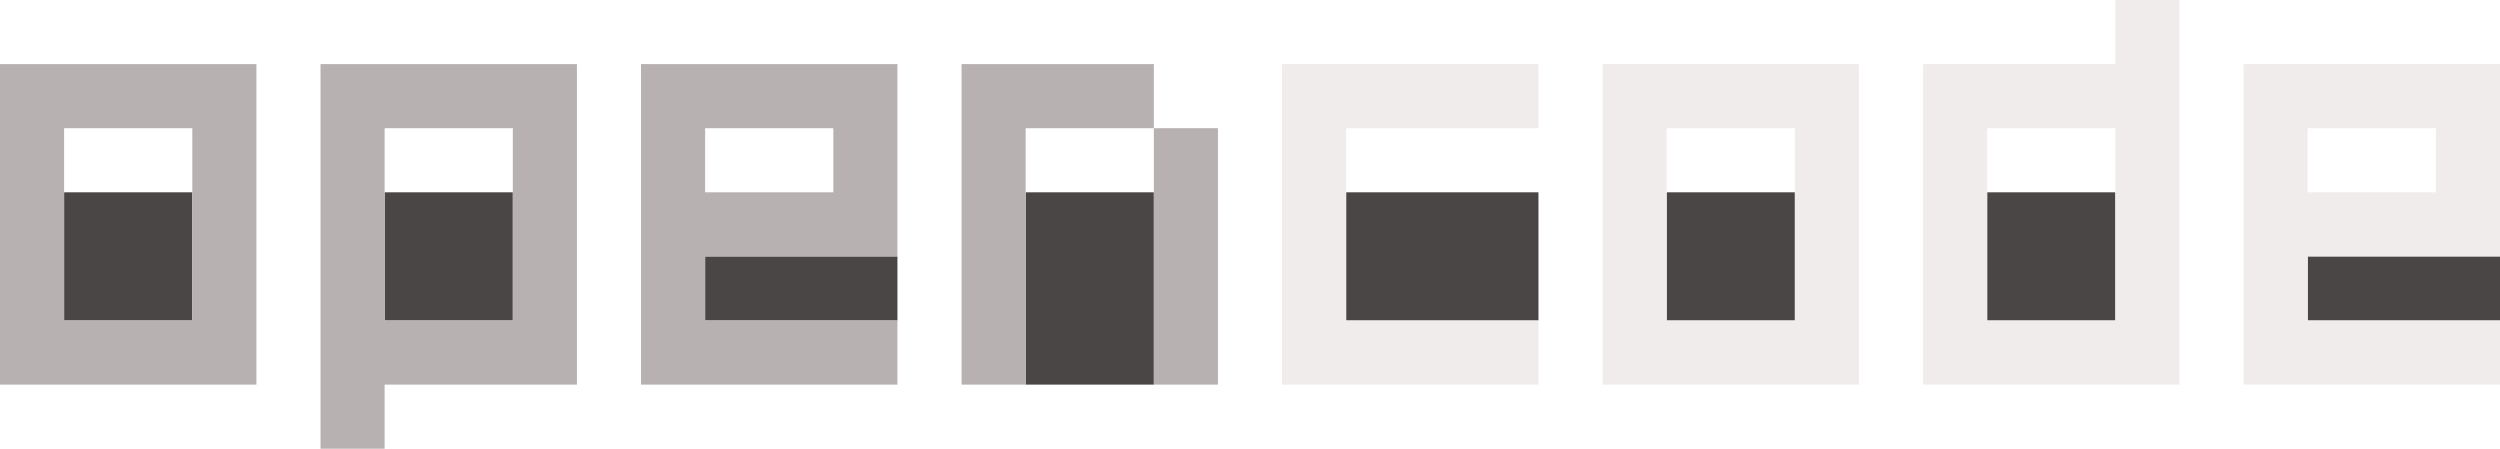
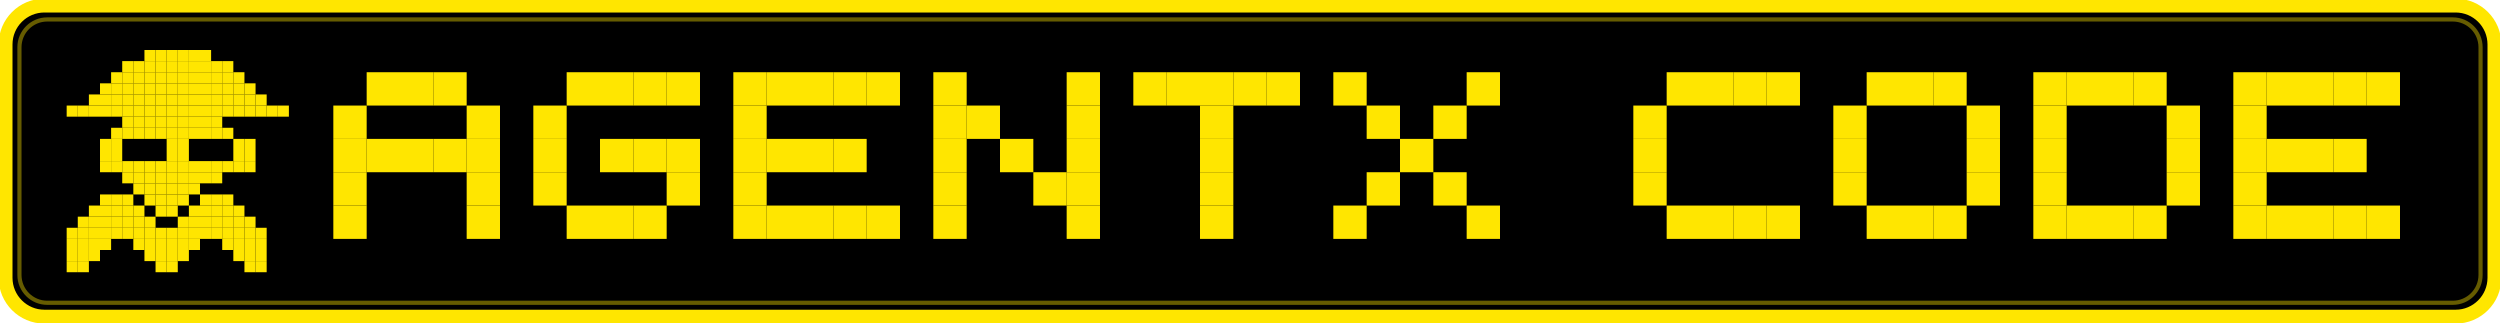
- <svg xmlns="http://www.w3.org/2000/svg" width="234" height="42" viewBox="0 0 234 42" fill="none">
-   <path d="M18 30H6V18H18V30Z" fill="#4B4646" />
-   <path d="M18 12H6V30H18V12ZM24 36H0V6H24V36Z" fill="#B7B1B1" />
-   <path d="M48 30H36V18H48V30Z" fill="#4B4646" />
-   <path d="M36 30H48V12H36V30ZM54 36H36V42H30V6H54V36Z" fill="#B7B1B1" />
-   <path d="M84 24V30H66V24H84Z" fill="#4B4646" />
-   <path d="M84 24H66V30H84V36H60V6H84V24ZM66 18H78V12H66V18Z" fill="#B7B1B1" />
-   <path d="M108 36H96V18H108V36Z" fill="#4B4646" />
-   <path d="M108 12H96V36H90V6H108V12ZM114 36H108V12H114V36Z" fill="#B7B1B1" />
-   <path d="M144 30H126V18H144V30Z" fill="#4B4646" />
-   <path d="M144 12H126V30H144V36H120V6H144V12Z" fill="#F1ECEC" />
-   <path d="M168 30H156V18H168V30Z" fill="#4B4646" />
-   <path d="M168 12H156V30H168V12ZM174 36H150V6H174V36Z" fill="#F1ECEC" />
-   <path d="M198 30H186V18H198V30Z" fill="#4B4646" />
-   <path d="M198 12H186V30H198V12ZM204 36H180V6H198V0H204V36Z" fill="#F1ECEC" />
-   <path d="M234 24V30H216V24H234Z" fill="#4B4646" />
-   <path d="M216 12V18H228V12H216ZM234 24H216V30H234V36H210V6H234V24Z" fill="#F1ECEC" />
+ <svg xmlns="http://www.w3.org/2000/svg" viewBox="0 0 900 116" width="100%" height="100%">
+   <rect x="2" y="2" width="896" height="112" rx="14" ry="14" fill="#000000" stroke="#FFE600" stroke-width="5" />
+   <rect x="7" y="7" width="886" height="102" rx="10" ry="10" fill="none" stroke="#FFE600" stroke-width="1.5" opacity="0.4" />
+   <rect x="52" y="18" width="4" height="4" fill="#FFE600" />
+   <rect x="56" y="18" width="4" height="4" fill="#FFE600" />
+   <rect x="60" y="18" width="4" height="4" fill="#FFE600" />
+   <rect x="64" y="18" width="4" height="4" fill="#FFE600" />
+   <rect x="68" y="18" width="4" height="4" fill="#FFE600" />
+   <rect x="72" y="18" width="4" height="4" fill="#FFE600" />
+   <rect x="44" y="22" width="4" height="4" fill="#FFE600" />
+   <rect x="48" y="22" width="4" height="4" fill="#FFE600" />
+   <rect x="52" y="22" width="4" height="4" fill="#FFE600" />
+   <rect x="56" y="22" width="4" height="4" fill="#FFE600" />
+   <rect x="60" y="22" width="4" height="4" fill="#FFE600" />
+   <rect x="64" y="22" width="4" height="4" fill="#FFE600" />
+   <rect x="68" y="22" width="4" height="4" fill="#FFE600" />
+   <rect x="72" y="22" width="4" height="4" fill="#FFE600" />
+   <rect x="76" y="22" width="4" height="4" fill="#FFE600" />
+   <rect x="80" y="22" width="4" height="4" fill="#FFE600" />
+   <rect x="40" y="26" width="4" height="4" fill="#FFE600" />
+   <rect x="44" y="26" width="4" height="4" fill="#FFE600" />
+   <rect x="48" y="26" width="4" height="4" fill="#FFE600" />
+   <rect x="52" y="26" width="4" height="4" fill="#FFE600" />
+   <rect x="56" y="26" width="4" height="4" fill="#FFE600" />
+   <rect x="60" y="26" width="4" height="4" fill="#FFE600" />
+   <rect x="64" y="26" width="4" height="4" fill="#FFE600" />
+   <rect x="68" y="26" width="4" height="4" fill="#FFE600" />
+   <rect x="72" y="26" width="4" height="4" fill="#FFE600" />
+   <rect x="76" y="26" width="4" height="4" fill="#FFE600" />
+   <rect x="80" y="26" width="4" height="4" fill="#FFE600" />
+   <rect x="84" y="26" width="4" height="4" fill="#FFE600" />
+   <rect x="36" y="30" width="4" height="4" fill="#FFE600" />
+   <rect x="40" y="30" width="4" height="4" fill="#FFE600" />
+   <rect x="44" y="30" width="4" height="4" fill="#FFE600" />
+   <rect x="48" y="30" width="4" height="4" fill="#FFE600" />
+   <rect x="52" y="30" width="4" height="4" fill="#FFE600" />
+   <rect x="56" y="30" width="4" height="4" fill="#FFE600" />
+   <rect x="60" y="30" width="4" height="4" fill="#FFE600" />
+   <rect x="64" y="30" width="4" height="4" fill="#FFE600" />
+   <rect x="68" y="30" width="4" height="4" fill="#FFE600" />
+   <rect x="72" y="30" width="4" height="4" fill="#FFE600" />
+   <rect x="76" y="30" width="4" height="4" fill="#FFE600" />
+   <rect x="80" y="30" width="4" height="4" fill="#FFE600" />
+   <rect x="84" y="30" width="4" height="4" fill="#FFE600" />
+   <rect x="88" y="30" width="4" height="4" fill="#FFE600" />
+   <rect x="32" y="34" width="4" height="4" fill="#FFE600" />
+   <rect x="36" y="34" width="4" height="4" fill="#FFE600" />
+   <rect x="40" y="34" width="4" height="4" fill="#FFE600" />
+   <rect x="44" y="34" width="4" height="4" fill="#FFE600" />
+   <rect x="48" y="34" width="4" height="4" fill="#FFE600" />
+   <rect x="52" y="34" width="4" height="4" fill="#FFE600" />
+   <rect x="56" y="34" width="4" height="4" fill="#FFE600" />
+   <rect x="60" y="34" width="4" height="4" fill="#FFE600" />
+   <rect x="64" y="34" width="4" height="4" fill="#FFE600" />
+   <rect x="68" y="34" width="4" height="4" fill="#FFE600" />
+   <rect x="72" y="34" width="4" height="4" fill="#FFE600" />
+   <rect x="76" y="34" width="4" height="4" fill="#FFE600" />
+   <rect x="80" y="34" width="4" height="4" fill="#FFE600" />
+   <rect x="84" y="34" width="4" height="4" fill="#FFE600" />
+   <rect x="88" y="34" width="4" height="4" fill="#FFE600" />
+   <rect x="92" y="34" width="4" height="4" fill="#FFE600" />
+   <rect x="24" y="38" width="4" height="4" fill="#FFE600" />
+   <rect x="28" y="38" width="4" height="4" fill="#FFE600" />
+   <rect x="32" y="38" width="4" height="4" fill="#FFE600" />
+   <rect x="36" y="38" width="4" height="4" fill="#FFE600" />
+   <rect x="40" y="38" width="4" height="4" fill="#FFE600" />
+   <rect x="44" y="38" width="4" height="4" fill="#FFE600" />
+   <rect x="48" y="38" width="4" height="4" fill="#FFE600" />
+   <rect x="52" y="38" width="4" height="4" fill="#FFE600" />
+   <rect x="56" y="38" width="4" height="4" fill="#FFE600" />
+   <rect x="60" y="38" width="4" height="4" fill="#FFE600" />
+   <rect x="64" y="38" width="4" height="4" fill="#FFE600" />
+   <rect x="68" y="38" width="4" height="4" fill="#FFE600" />
+   <rect x="72" y="38" width="4" height="4" fill="#FFE600" />
+   <rect x="76" y="38" width="4" height="4" fill="#FFE600" />
+   <rect x="80" y="38" width="4" height="4" fill="#FFE600" />
+   <rect x="84" y="38" width="4" height="4" fill="#FFE600" />
+   <rect x="88" y="38" width="4" height="4" fill="#FFE600" />
+   <rect x="92" y="38" width="4" height="4" fill="#FFE600" />
+   <rect x="96" y="38" width="4" height="4" fill="#FFE600" />
+   <rect x="100" y="38" width="4" height="4" fill="#FFE600" />
+   <rect x="44" y="42" width="4" height="4" fill="#FFE600" />
+   <rect x="48" y="42" width="4" height="4" fill="#FFE600" />
+   <rect x="52" y="42" width="4" height="4" fill="#FFE600" />
+   <rect x="56" y="42" width="4" height="4" fill="#FFE600" />
+   <rect x="60" y="42" width="4" height="4" fill="#FFE600" />
+   <rect x="64" y="42" width="4" height="4" fill="#FFE600" />
+   <rect x="68" y="42" width="4" height="4" fill="#FFE600" />
+   <rect x="72" y="42" width="4" height="4" fill="#FFE600" />
+   <rect x="76" y="42" width="4" height="4" fill="#FFE600" />
+   <rect x="40" y="46" width="4" height="4" fill="#FFE600" />
+   <rect x="44" y="46" width="4" height="4" fill="#FFE600" />
+   <rect x="48" y="46" width="4" height="4" fill="#FFE600" />
+   <rect x="52" y="46" width="4" height="4" fill="#FFE600" />
+   <rect x="56" y="46" width="4" height="4" fill="#FFE600" />
+   <rect x="60" y="46" width="4" height="4" fill="#FFE600" />
+   <rect x="64" y="46" width="4" height="4" fill="#FFE600" />
+   <rect x="68" y="46" width="4" height="4" fill="#FFE600" />
+   <rect x="72" y="46" width="4" height="4" fill="#FFE600" />
+   <rect x="76" y="46" width="4" height="4" fill="#FFE600" />
+   <rect x="80" y="46" width="4" height="4" fill="#FFE600" />
+   <rect x="36" y="50" width="4" height="4" fill="#FFE600" />
+   <rect x="40" y="50" width="4" height="4" fill="#FFE600" />
+   <rect x="60" y="50" width="4" height="4" fill="#FFE600" />
+   <rect x="64" y="50" width="4" height="4" fill="#FFE600" />
+   <rect x="84" y="50" width="4" height="4" fill="#FFE600" />
+   <rect x="88" y="50" width="4" height="4" fill="#FFE600" />
+   <rect x="36" y="54" width="4" height="4" fill="#FFE600" />
+   <rect x="40" y="54" width="4" height="4" fill="#FFE600" />
+   <rect x="60" y="54" width="4" height="4" fill="#FFE600" />
+   <rect x="64" y="54" width="4" height="4" fill="#FFE600" />
+   <rect x="84" y="54" width="4" height="4" fill="#FFE600" />
+   <rect x="88" y="54" width="4" height="4" fill="#FFE600" />
+   <rect x="36" y="58" width="4" height="4" fill="#FFE600" />
+   <rect x="40" y="58" width="4" height="4" fill="#FFE600" />
+   <rect x="44" y="58" width="4" height="4" fill="#FFE600" />
+   <rect x="48" y="58" width="4" height="4" fill="#FFE600" />
+   <rect x="52" y="58" width="4" height="4" fill="#FFE600" />
+   <rect x="56" y="58" width="4" height="4" fill="#FFE600" />
+   <rect x="60" y="58" width="4" height="4" fill="#FFE600" />
+   <rect x="64" y="58" width="4" height="4" fill="#FFE600" />
+   <rect x="68" y="58" width="4" height="4" fill="#FFE600" />
+   <rect x="72" y="58" width="4" height="4" fill="#FFE600" />
+   <rect x="76" y="58" width="4" height="4" fill="#FFE600" />
+   <rect x="80" y="58" width="4" height="4" fill="#FFE600" />
+   <rect x="84" y="58" width="4" height="4" fill="#FFE600" />
+   <rect x="88" y="58" width="4" height="4" fill="#FFE600" />
+   <rect x="44" y="62" width="4" height="4" fill="#FFE600" />
+   <rect x="48" y="62" width="4" height="4" fill="#FFE600" />
+   <rect x="52" y="62" width="4" height="4" fill="#FFE600" />
+   <rect x="56" y="62" width="4" height="4" fill="#FFE600" />
+   <rect x="60" y="62" width="4" height="4" fill="#FFE600" />
+   <rect x="64" y="62" width="4" height="4" fill="#FFE600" />
+   <rect x="68" y="62" width="4" height="4" fill="#FFE600" />
+   <rect x="72" y="62" width="4" height="4" fill="#FFE600" />
+   <rect x="76" y="62" width="4" height="4" fill="#FFE600" />
+   <rect x="48" y="66" width="4" height="4" fill="#FFE600" />
+   <rect x="52" y="66" width="4" height="4" fill="#FFE600" />
+   <rect x="56" y="66" width="4" height="4" fill="#FFE600" />
+   <rect x="60" y="66" width="4" height="4" fill="#FFE600" />
+   <rect x="64" y="66" width="4" height="4" fill="#FFE600" />
+   <rect x="68" y="66" width="4" height="4" fill="#FFE600" />
+   <rect x="36" y="70" width="4" height="4" fill="#FFE600" />
+   <rect x="40" y="70" width="4" height="4" fill="#FFE600" />
+   <rect x="44" y="70" width="4" height="4" fill="#FFE600" />
+   <rect x="52" y="70" width="4" height="4" fill="#FFE600" />
+   <rect x="56" y="70" width="4" height="4" fill="#FFE600" />
+   <rect x="60" y="70" width="4" height="4" fill="#FFE600" />
+   <rect x="64" y="70" width="4" height="4" fill="#FFE600" />
+   <rect x="72" y="70" width="4" height="4" fill="#FFE600" />
+   <rect x="76" y="70" width="4" height="4" fill="#FFE600" />
+   <rect x="80" y="70" width="4" height="4" fill="#FFE600" />
+   <rect x="32" y="74" width="4" height="4" fill="#FFE600" />
+   <rect x="36" y="74" width="4" height="4" fill="#FFE600" />
+   <rect x="40" y="74" width="4" height="4" fill="#FFE600" />
+   <rect x="44" y="74" width="4" height="4" fill="#FFE600" />
+   <rect x="48" y="74" width="4" height="4" fill="#FFE600" />
+   <rect x="56" y="74" width="4" height="4" fill="#FFE600" />
+   <rect x="60" y="74" width="4" height="4" fill="#FFE600" />
+   <rect x="68" y="74" width="4" height="4" fill="#FFE600" />
+   <rect x="72" y="74" width="4" height="4" fill="#FFE600" />
+   <rect x="76" y="74" width="4" height="4" fill="#FFE600" />
+   <rect x="80" y="74" width="4" height="4" fill="#FFE600" />
+   <rect x="84" y="74" width="4" height="4" fill="#FFE600" />
+   <rect x="28" y="78" width="4" height="4" fill="#FFE600" />
+   <rect x="32" y="78" width="4" height="4" fill="#FFE600" />
+   <rect x="36" y="78" width="4" height="4" fill="#FFE600" />
+   <rect x="40" y="78" width="4" height="4" fill="#FFE600" />
+   <rect x="44" y="78" width="4" height="4" fill="#FFE600" />
+   <rect x="48" y="78" width="4" height="4" fill="#FFE600" />
+   <rect x="52" y="78" width="4" height="4" fill="#FFE600" />
+   <rect x="64" y="78" width="4" height="4" fill="#FFE600" />
+   <rect x="68" y="78" width="4" height="4" fill="#FFE600" />
+   <rect x="72" y="78" width="4" height="4" fill="#FFE600" />
+   <rect x="76" y="78" width="4" height="4" fill="#FFE600" />
+   <rect x="80" y="78" width="4" height="4" fill="#FFE600" />
+   <rect x="84" y="78" width="4" height="4" fill="#FFE600" />
+   <rect x="88" y="78" width="4" height="4" fill="#FFE600" />
+   <rect x="24" y="82" width="4" height="4" fill="#FFE600" />
+   <rect x="28" y="82" width="4" height="4" fill="#FFE600" />
+   <rect x="32" y="82" width="4" height="4" fill="#FFE600" />
+   <rect x="36" y="82" width="4" height="4" fill="#FFE600" />
+   <rect x="40" y="82" width="4" height="4" fill="#FFE600" />
+   <rect x="44" y="82" width="4" height="4" fill="#FFE600" />
+   <rect x="48" y="82" width="4" height="4" fill="#FFE600" />
+   <rect x="52" y="82" width="4" height="4" fill="#FFE600" />
+   <rect x="56" y="82" width="4" height="4" fill="#FFE600" />
+   <rect x="60" y="82" width="4" height="4" fill="#FFE600" />
+   <rect x="64" y="82" width="4" height="4" fill="#FFE600" />
+   <rect x="68" y="82" width="4" height="4" fill="#FFE600" />
+   <rect x="72" y="82" width="4" height="4" fill="#FFE600" />
+   <rect x="76" y="82" width="4" height="4" fill="#FFE600" />
+   <rect x="80" y="82" width="4" height="4" fill="#FFE600" />
+   <rect x="84" y="82" width="4" height="4" fill="#FFE600" />
+   <rect x="88" y="82" width="4" height="4" fill="#FFE600" />
+   <rect x="92" y="82" width="4" height="4" fill="#FFE600" />
+   <rect x="24" y="86" width="4" height="4" fill="#FFE600" />
+   <rect x="28" y="86" width="4" height="4" fill="#FFE600" />
+   <rect x="32" y="86" width="4" height="4" fill="#FFE600" />
+   <rect x="36" y="86" width="4" height="4" fill="#FFE600" />
+   <rect x="48" y="86" width="4" height="4" fill="#FFE600" />
+   <rect x="52" y="86" width="4" height="4" fill="#FFE600" />
+   <rect x="56" y="86" width="4" height="4" fill="#FFE600" />
+   <rect x="60" y="86" width="4" height="4" fill="#FFE600" />
+   <rect x="64" y="86" width="4" height="4" fill="#FFE600" />
+   <rect x="68" y="86" width="4" height="4" fill="#FFE600" />
+   <rect x="80" y="86" width="4" height="4" fill="#FFE600" />
+   <rect x="84" y="86" width="4" height="4" fill="#FFE600" />
+   <rect x="88" y="86" width="4" height="4" fill="#FFE600" />
+   <rect x="92" y="86" width="4" height="4" fill="#FFE600" />
+   <rect x="24" y="90" width="4" height="4" fill="#FFE600" />
+   <rect x="28" y="90" width="4" height="4" fill="#FFE600" />
+   <rect x="32" y="90" width="4" height="4" fill="#FFE600" />
+   <rect x="52" y="90" width="4" height="4" fill="#FFE600" />
+   <rect x="56" y="90" width="4" height="4" fill="#FFE600" />
+   <rect x="60" y="90" width="4" height="4" fill="#FFE600" />
+   <rect x="64" y="90" width="4" height="4" fill="#FFE600" />
+   <rect x="84" y="90" width="4" height="4" fill="#FFE600" />
+   <rect x="88" y="90" width="4" height="4" fill="#FFE600" />
+   <rect x="92" y="90" width="4" height="4" fill="#FFE600" />
+   <rect x="24" y="94" width="4" height="4" fill="#FFE600" />
+   <rect x="28" y="94" width="4" height="4" fill="#FFE600" />
+   <rect x="56" y="94" width="4" height="4" fill="#FFE600" />
+   <rect x="60" y="94" width="4" height="4" fill="#FFE600" />
+   <rect x="88" y="94" width="4" height="4" fill="#FFE600" />
+   <rect x="92" y="94" width="4" height="4" fill="#FFE600" />
+   <rect x="132" y="26" width="12" height="12" fill="#FFE600" />
+   <rect x="144" y="26" width="12" height="12" fill="#FFE600" />
+   <rect x="156" y="26" width="12" height="12" fill="#FFE600" />
+   <rect x="120" y="38" width="12" height="12" fill="#FFE600" />
+   <rect x="168" y="38" width="12" height="12" fill="#FFE600" />
+   <rect x="120" y="50" width="12" height="12" fill="#FFE600" />
+   <rect x="132" y="50" width="12" height="12" fill="#FFE600" />
+   <rect x="144" y="50" width="12" height="12" fill="#FFE600" />
+   <rect x="156" y="50" width="12" height="12" fill="#FFE600" />
+   <rect x="168" y="50" width="12" height="12" fill="#FFE600" />
+   <rect x="120" y="62" width="12" height="12" fill="#FFE600" />
+   <rect x="168" y="62" width="12" height="12" fill="#FFE600" />
+   <rect x="120" y="74" width="12" height="12" fill="#FFE600" />
+   <rect x="168" y="74" width="12" height="12" fill="#FFE600" />
+   <rect x="204" y="26" width="12" height="12" fill="#FFE600" />
+   <rect x="216" y="26" width="12" height="12" fill="#FFE600" />
+   <rect x="228" y="26" width="12" height="12" fill="#FFE600" />
+   <rect x="240" y="26" width="12" height="12" fill="#FFE600" />
+   <rect x="192" y="38" width="12" height="12" fill="#FFE600" />
+   <rect x="192" y="50" width="12" height="12" fill="#FFE600" />
+   <rect x="216" y="50" width="12" height="12" fill="#FFE600" />
+   <rect x="228" y="50" width="12" height="12" fill="#FFE600" />
+   <rect x="240" y="50" width="12" height="12" fill="#FFE600" />
+   <rect x="192" y="62" width="12" height="12" fill="#FFE600" />
+   <rect x="240" y="62" width="12" height="12" fill="#FFE600" />
+   <rect x="204" y="74" width="12" height="12" fill="#FFE600" />
+   <rect x="216" y="74" width="12" height="12" fill="#FFE600" />
+   <rect x="228" y="74" width="12" height="12" fill="#FFE600" />
+   <rect x="264" y="26" width="12" height="12" fill="#FFE600" />
+   <rect x="276" y="26" width="12" height="12" fill="#FFE600" />
+   <rect x="288" y="26" width="12" height="12" fill="#FFE600" />
+   <rect x="300" y="26" width="12" height="12" fill="#FFE600" />
+   <rect x="312" y="26" width="12" height="12" fill="#FFE600" />
+   <rect x="264" y="38" width="12" height="12" fill="#FFE600" />
+   <rect x="264" y="50" width="12" height="12" fill="#FFE600" />
+   <rect x="276" y="50" width="12" height="12" fill="#FFE600" />
+   <rect x="288" y="50" width="12" height="12" fill="#FFE600" />
+   <rect x="300" y="50" width="12" height="12" fill="#FFE600" />
+   <rect x="264" y="62" width="12" height="12" fill="#FFE600" />
+   <rect x="264" y="74" width="12" height="12" fill="#FFE600" />
+   <rect x="276" y="74" width="12" height="12" fill="#FFE600" />
+   <rect x="288" y="74" width="12" height="12" fill="#FFE600" />
+   <rect x="300" y="74" width="12" height="12" fill="#FFE600" />
+   <rect x="312" y="74" width="12" height="12" fill="#FFE600" />
+   <rect x="336" y="26" width="12" height="12" fill="#FFE600" />
+   <rect x="384" y="26" width="12" height="12" fill="#FFE600" />
+   <rect x="336" y="38" width="12" height="12" fill="#FFE600" />
+   <rect x="348" y="38" width="12" height="12" fill="#FFE600" />
+   <rect x="384" y="38" width="12" height="12" fill="#FFE600" />
+   <rect x="336" y="50" width="12" height="12" fill="#FFE600" />
+   <rect x="360" y="50" width="12" height="12" fill="#FFE600" />
+   <rect x="384" y="50" width="12" height="12" fill="#FFE600" />
+   <rect x="336" y="62" width="12" height="12" fill="#FFE600" />
+   <rect x="372" y="62" width="12" height="12" fill="#FFE600" />
+   <rect x="384" y="62" width="12" height="12" fill="#FFE600" />
+   <rect x="336" y="74" width="12" height="12" fill="#FFE600" />
+   <rect x="384" y="74" width="12" height="12" fill="#FFE600" />
+   <rect x="408" y="26" width="12" height="12" fill="#FFE600" />
+   <rect x="420" y="26" width="12" height="12" fill="#FFE600" />
+   <rect x="432" y="26" width="12" height="12" fill="#FFE600" />
+   <rect x="444" y="26" width="12" height="12" fill="#FFE600" />
+   <rect x="456" y="26" width="12" height="12" fill="#FFE600" />
+   <rect x="432" y="38" width="12" height="12" fill="#FFE600" />
+   <rect x="432" y="50" width="12" height="12" fill="#FFE600" />
+   <rect x="432" y="62" width="12" height="12" fill="#FFE600" />
+   <rect x="432" y="74" width="12" height="12" fill="#FFE600" />
+   <rect x="480" y="26" width="12" height="12" fill="#FFE600" />
+   <rect x="528" y="26" width="12" height="12" fill="#FFE600" />
+   <rect x="492" y="38" width="12" height="12" fill="#FFE600" />
+   <rect x="516" y="38" width="12" height="12" fill="#FFE600" />
+   <rect x="504" y="50" width="12" height="12" fill="#FFE600" />
+   <rect x="492" y="62" width="12" height="12" fill="#FFE600" />
+   <rect x="516" y="62" width="12" height="12" fill="#FFE600" />
+   <rect x="480" y="74" width="12" height="12" fill="#FFE600" />
+   <rect x="528" y="74" width="12" height="12" fill="#FFE600" />
+   <rect x="600" y="26" width="12" height="12" fill="#FFE600" />
+   <rect x="612" y="26" width="12" height="12" fill="#FFE600" />
+   <rect x="624" y="26" width="12" height="12" fill="#FFE600" />
+   <rect x="636" y="26" width="12" height="12" fill="#FFE600" />
+   <rect x="588" y="38" width="12" height="12" fill="#FFE600" />
+   <rect x="588" y="50" width="12" height="12" fill="#FFE600" />
+   <rect x="588" y="62" width="12" height="12" fill="#FFE600" />
+   <rect x="600" y="74" width="12" height="12" fill="#FFE600" />
+   <rect x="612" y="74" width="12" height="12" fill="#FFE600" />
+   <rect x="624" y="74" width="12" height="12" fill="#FFE600" />
+   <rect x="636" y="74" width="12" height="12" fill="#FFE600" />
+   <rect x="672" y="26" width="12" height="12" fill="#FFE600" />
+   <rect x="684" y="26" width="12" height="12" fill="#FFE600" />
+   <rect x="696" y="26" width="12" height="12" fill="#FFE600" />
+   <rect x="660" y="38" width="12" height="12" fill="#FFE600" />
+   <rect x="708" y="38" width="12" height="12" fill="#FFE600" />
+   <rect x="660" y="50" width="12" height="12" fill="#FFE600" />
+   <rect x="708" y="50" width="12" height="12" fill="#FFE600" />
+   <rect x="660" y="62" width="12" height="12" fill="#FFE600" />
+   <rect x="708" y="62" width="12" height="12" fill="#FFE600" />
+   <rect x="672" y="74" width="12" height="12" fill="#FFE600" />
+   <rect x="684" y="74" width="12" height="12" fill="#FFE600" />
+   <rect x="696" y="74" width="12" height="12" fill="#FFE600" />
+   <rect x="732" y="26" width="12" height="12" fill="#FFE600" />
+   <rect x="744" y="26" width="12" height="12" fill="#FFE600" />
+   <rect x="756" y="26" width="12" height="12" fill="#FFE600" />
+   <rect x="768" y="26" width="12" height="12" fill="#FFE600" />
+   <rect x="732" y="38" width="12" height="12" fill="#FFE600" />
+   <rect x="780" y="38" width="12" height="12" fill="#FFE600" />
+   <rect x="732" y="50" width="12" height="12" fill="#FFE600" />
+   <rect x="780" y="50" width="12" height="12" fill="#FFE600" />
+   <rect x="732" y="62" width="12" height="12" fill="#FFE600" />
+   <rect x="780" y="62" width="12" height="12" fill="#FFE600" />
+   <rect x="732" y="74" width="12" height="12" fill="#FFE600" />
+   <rect x="744" y="74" width="12" height="12" fill="#FFE600" />
+   <rect x="756" y="74" width="12" height="12" fill="#FFE600" />
+   <rect x="768" y="74" width="12" height="12" fill="#FFE600" />
+   <rect x="804" y="26" width="12" height="12" fill="#FFE600" />
+   <rect x="816" y="26" width="12" height="12" fill="#FFE600" />
+   <rect x="828" y="26" width="12" height="12" fill="#FFE600" />
+   <rect x="840" y="26" width="12" height="12" fill="#FFE600" />
+   <rect x="852" y="26" width="12" height="12" fill="#FFE600" />
+   <rect x="804" y="38" width="12" height="12" fill="#FFE600" />
+   <rect x="804" y="50" width="12" height="12" fill="#FFE600" />
+   <rect x="816" y="50" width="12" height="12" fill="#FFE600" />
+   <rect x="828" y="50" width="12" height="12" fill="#FFE600" />
+   <rect x="840" y="50" width="12" height="12" fill="#FFE600" />
+   <rect x="804" y="62" width="12" height="12" fill="#FFE600" />
+   <rect x="804" y="74" width="12" height="12" fill="#FFE600" />
+   <rect x="816" y="74" width="12" height="12" fill="#FFE600" />
+   <rect x="828" y="74" width="12" height="12" fill="#FFE600" />
+   <rect x="840" y="74" width="12" height="12" fill="#FFE600" />
+   <rect x="852" y="74" width="12" height="12" fill="#FFE600" />
</svg>
